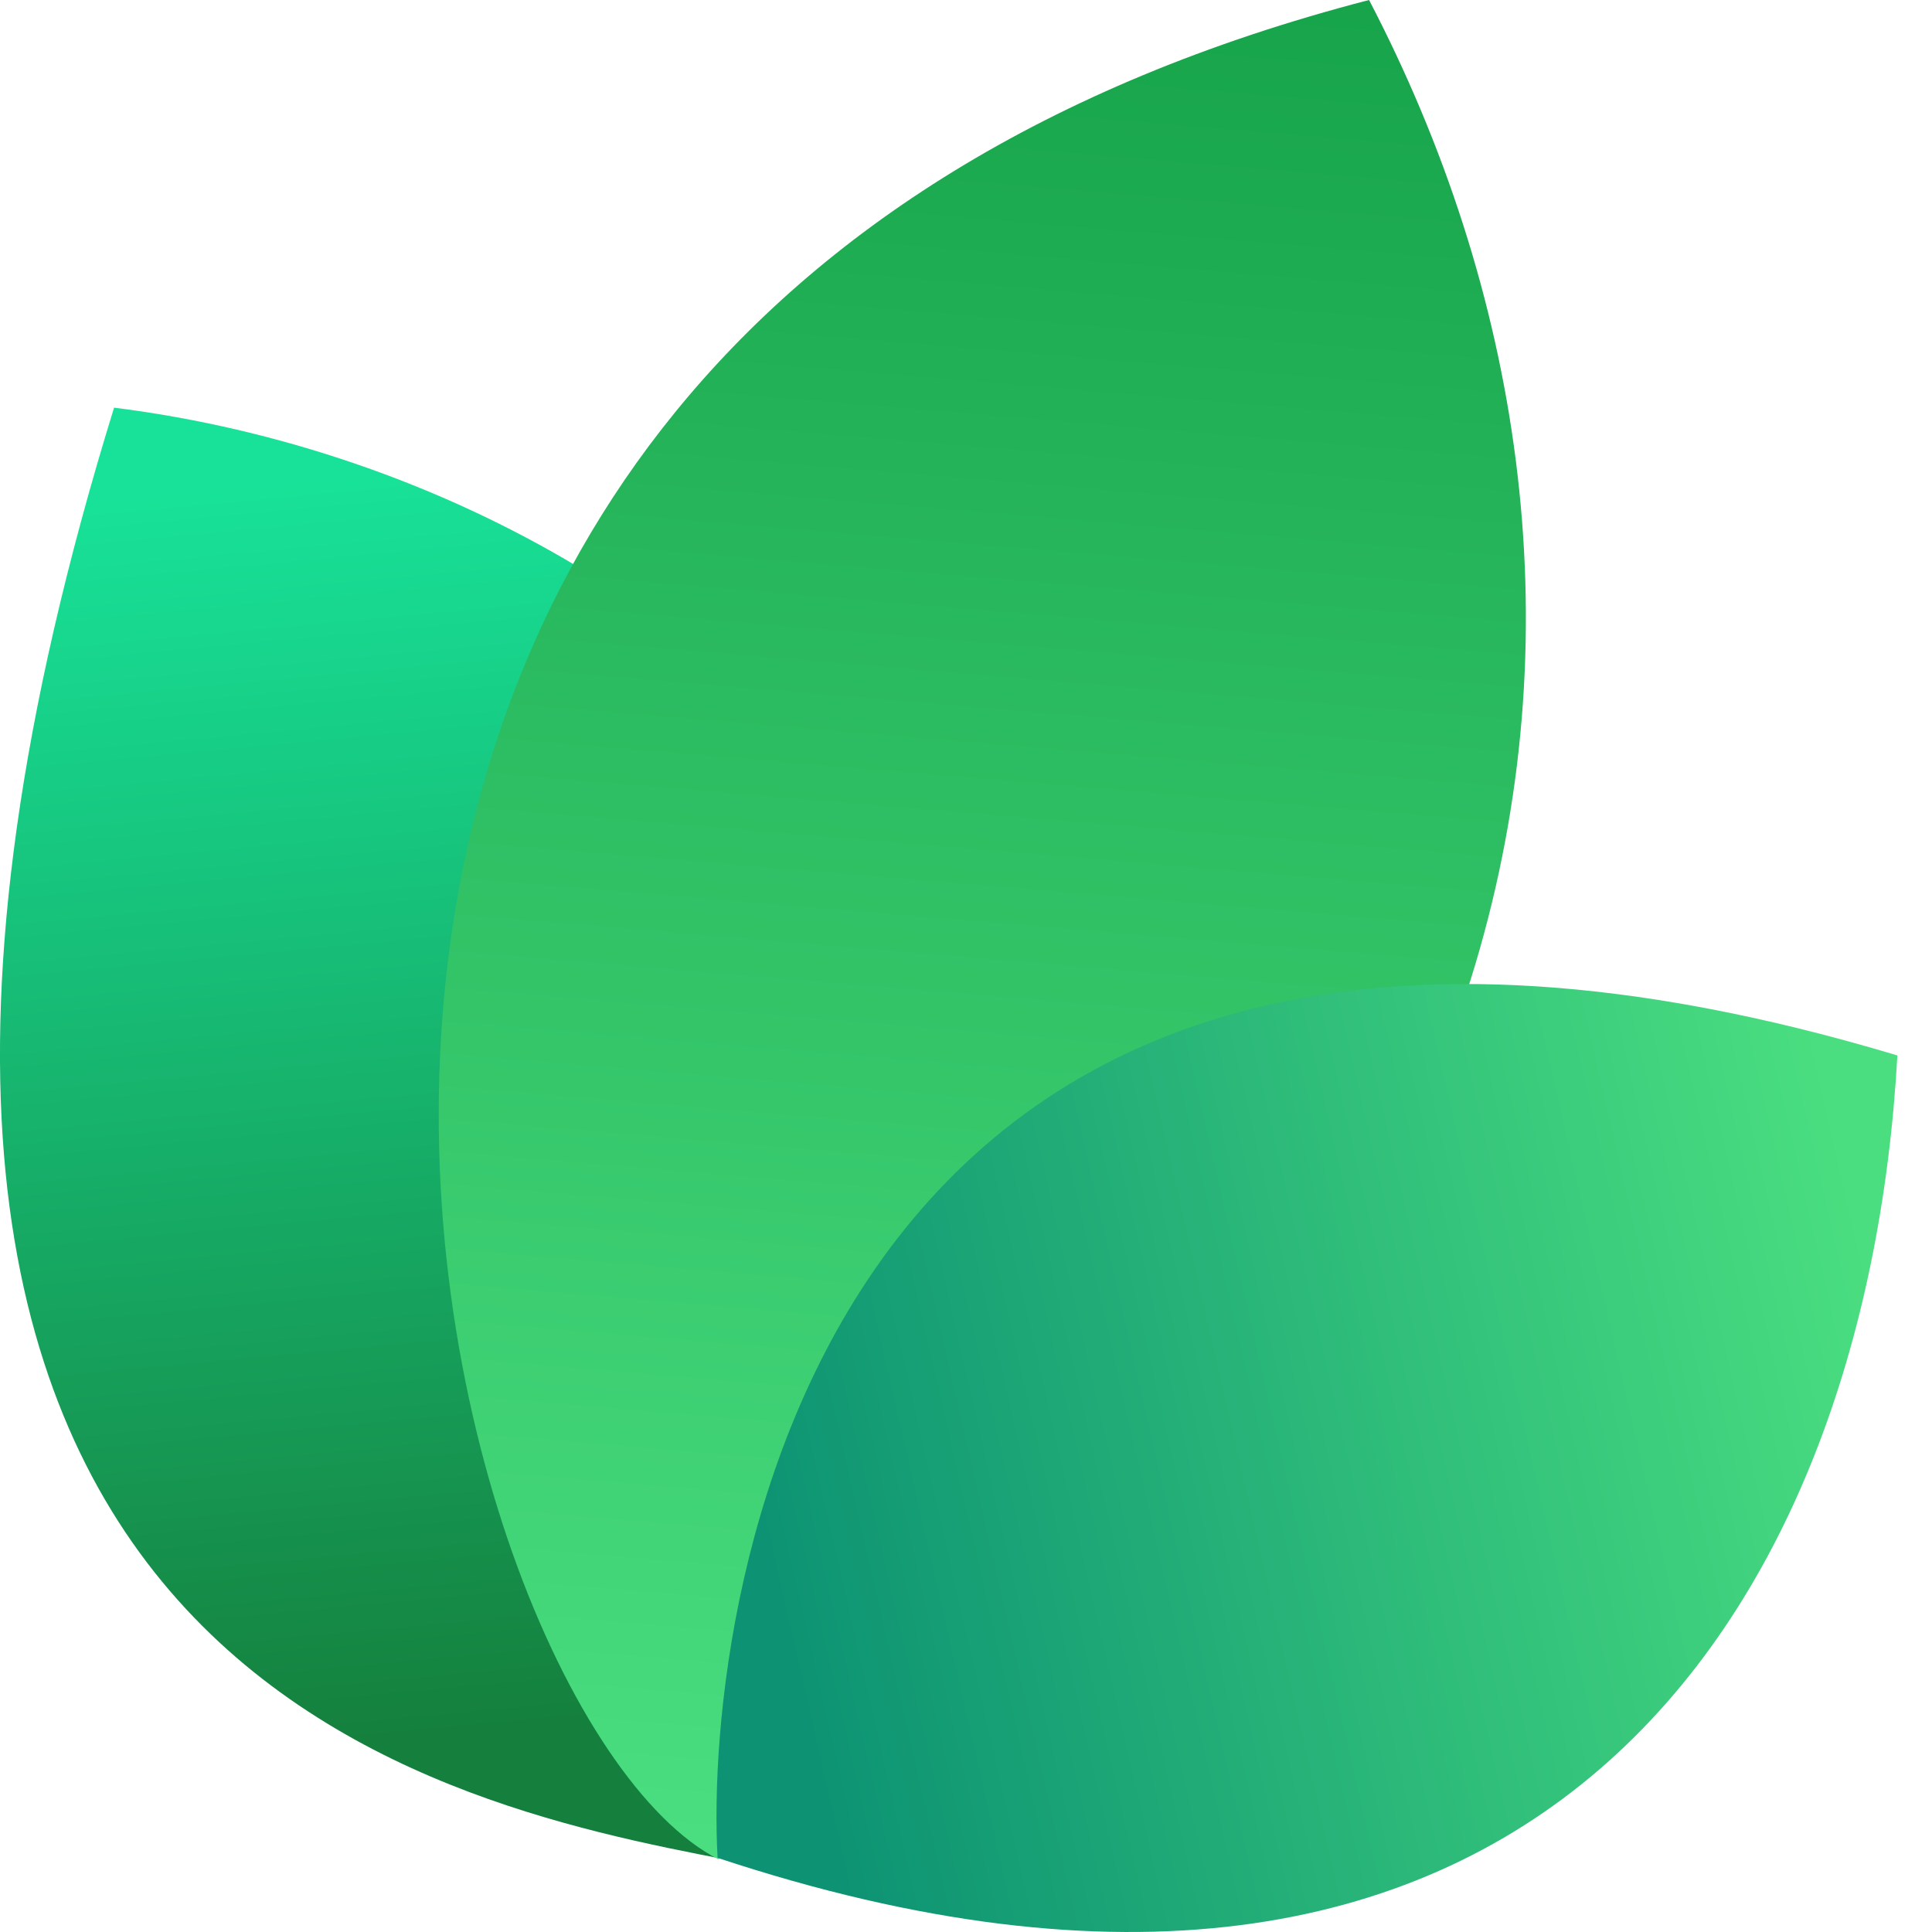
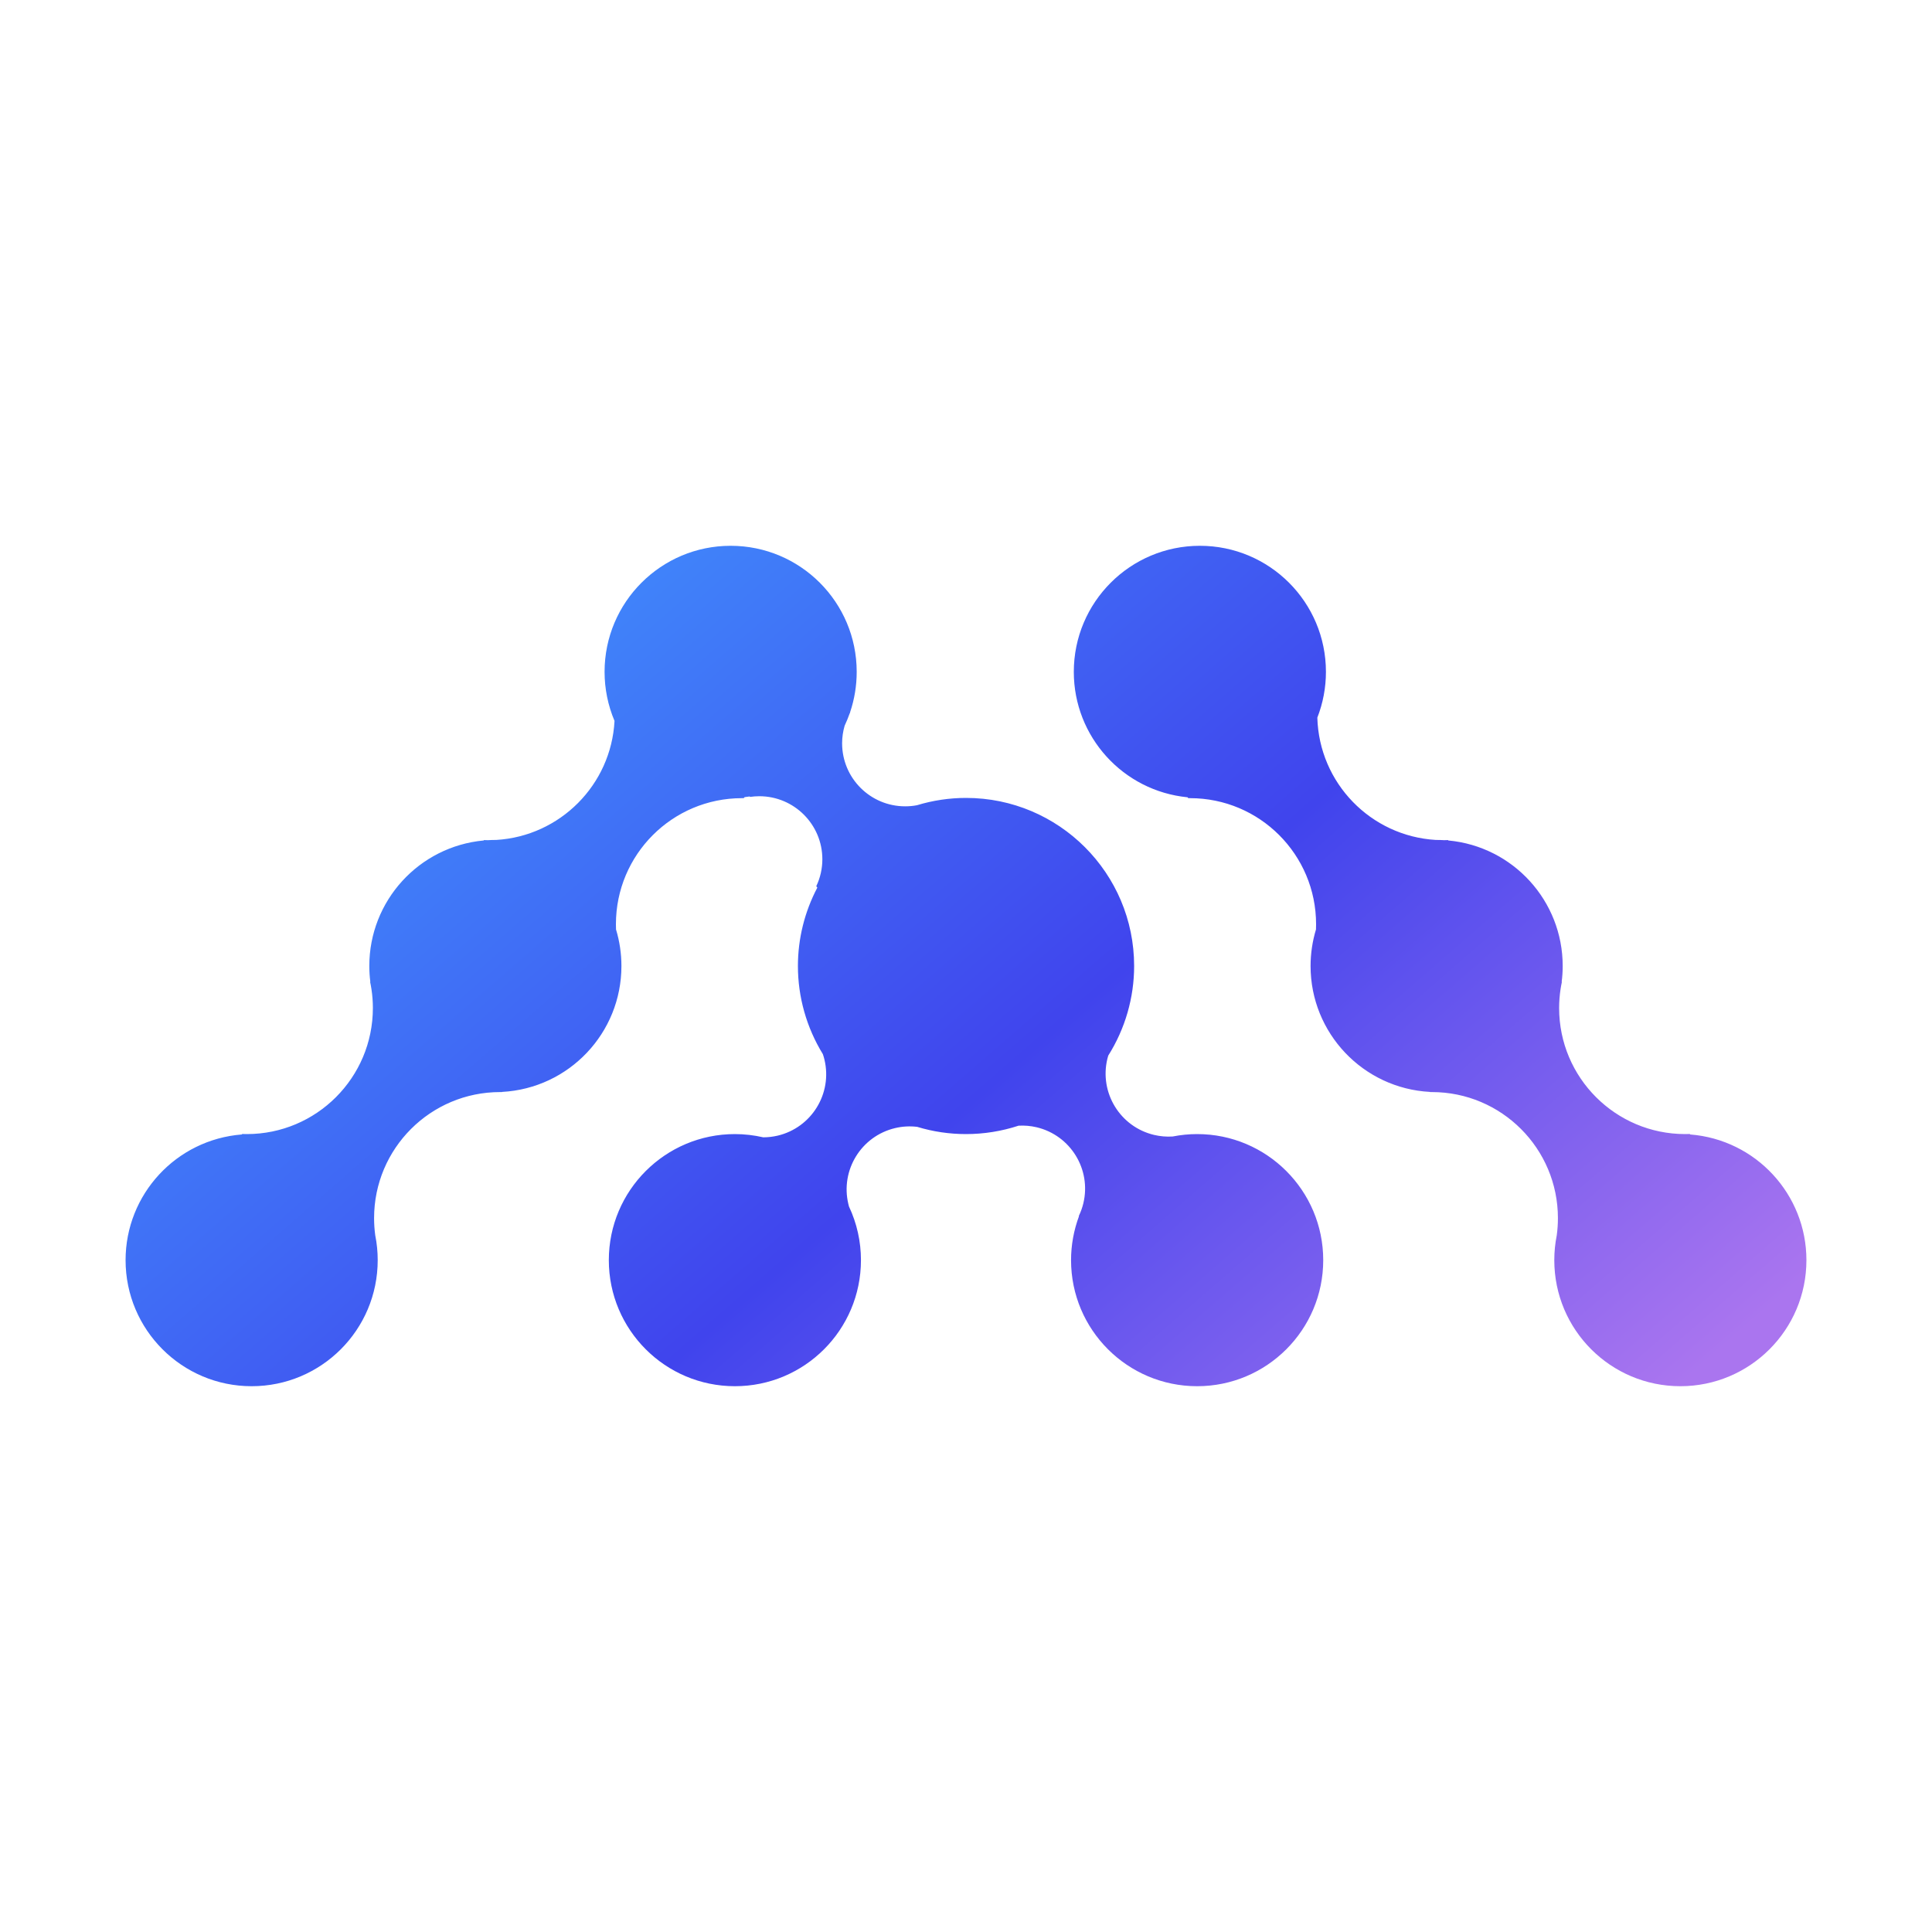
- <svg xmlns="http://www.w3.org/2000/svg" width="24" height="24" viewBox="0 0 24 24" fill="none">
-   <path d="M9.061 23.108C5.268 22.377 -3.391 20.627 1.417 5.064C9.634 6.099 16.973 14.064 9.061 23.108Z" fill="url(#paint0_linear_17557_2021)" />
-   <path d="M8.919 23.094C5.276 21.222 0.784 4.209 17.007 0C20.757 7.193 19.621 16.545 8.919 23.094Z" fill="url(#paint1_linear_17557_2021)" />
-   <path d="M8.914 23.079C8.735 19.882 10.159 9.085 23.57 13.111C23.181 20.123 18.984 26.418 8.914 23.079Z" fill="url(#paint2_linear_17557_2021)" />
+ <svg xmlns="http://www.w3.org/2000/svg" fill="none" version="1.1" width="40" height="40" viewBox="0 0 40 40">
  <defs>
-     <linearGradient id="paint0_linear_17557_2021" x1="3.776" y1="5.916" x2="5.232" y2="21.559" gradientUnits="userSpaceOnUse">
-       <stop stop-color="#18E299" />
-       <stop offset="1" stop-color="#15803D" />
-     </linearGradient>
-     <linearGradient id="paint1_linear_17557_2021" x1="12.171" y1="-0.718" x2="10.19" y2="22.983" gradientUnits="userSpaceOnUse">
-       <stop stop-color="#16A34A" />
-       <stop offset="1" stop-color="#4ADE80" />
-     </linearGradient>
-     <linearGradient id="paint2_linear_17557_2021" x1="23.133" y1="15.353" x2="9.338" y2="18.52" gradientUnits="userSpaceOnUse">
-       <stop stop-color="#4ADE80" />
-       <stop offset="1" stop-color="#0D9373" />
+     <clipPath id="master_svg0_209_09900">
+       <rect x="0" y="0" width="40" height="40" rx="0" />
+     </clipPath>
+     <linearGradient x1="0.339" y1="-0.167" x2="1.281" y2="0.375" id="master_svg1_169_25913">
+       <stop offset="0%" stop-color="#408DFC" stop-opacity="1" />
+       <stop offset="51.076%" stop-color="#4044ED" stop-opacity="1" />
+       <stop offset="100%" stop-color="#AA75EF" stop-opacity="1" />
    </linearGradient>
  </defs>
+   <g clip-path="url(#master_svg0_209_09900)">
+     <g>
+       <path d="M17.6,14.747C17.691,14.477,17.737,14.195,17.737,13.91C17.737,12.468,16.569,11.3,15.127,11.3C13.686,11.3,12.517,12.468,12.517,13.91C12.517,14.259,12.587,14.604,12.723,14.926C12.653,16.249,11.596,17.311,10.274,17.39C10.268,17.39,10.262,17.39,10.256,17.39C10.204,17.39,10.152,17.392,10.1,17.395C10.074,17.394,10.047,17.394,10.021,17.393L10.014,17.401C8.672,17.526,7.646,18.652,7.646,20C7.646,20.109,7.653,20.218,7.667,20.326L7.663,20.33C7.668,20.351,7.672,20.373,7.676,20.394C7.68,20.422,7.685,20.449,7.69,20.476C7.71,20.606,7.72,20.738,7.72,20.87C7.72,22.312,6.551,23.48,5.11,23.48C5.078,23.48,5.046,23.48,5.014,23.478L5.006,23.488C3.648,23.595,2.6,24.728,2.6,26.09C2.6,27.532,3.769,28.7,5.21,28.7C6.652,28.7,7.82,27.532,7.82,26.09C7.82,25.918,7.803,25.745,7.769,25.576C7.753,25.458,7.745,25.339,7.745,25.22C7.745,23.779,8.913,22.61,10.355,22.61C10.367,22.61,10.379,22.61,10.391,22.61L10.394,22.607C11.78,22.533,12.866,21.388,12.866,20C12.866,19.743,12.828,19.488,12.754,19.243C12.752,19.207,12.752,19.171,12.752,19.135C12.752,17.693,13.92,16.525,15.362,16.525C15.374,16.525,15.386,16.525,15.398,16.525L15.416,16.504C15.451,16.5,15.486,16.495,15.522,16.49L15.529,16.499C15.592,16.49,15.656,16.485,15.721,16.485C16.441,16.485,17.026,17.069,17.026,17.79C17.026,17.983,16.983,18.174,16.9,18.348L16.922,18.377C16.658,18.878,16.52,19.435,16.52,20C16.52,20.644,16.699,21.275,17.036,21.824C17.049,21.862,17.061,21.901,17.07,21.941C17.236,22.642,16.803,23.345,16.102,23.512C16.003,23.535,15.903,23.547,15.802,23.547C15.61,23.503,15.413,23.48,15.215,23.48C13.774,23.48,12.605,24.649,12.605,26.09C12.605,27.532,13.774,28.7,15.215,28.7C16.657,28.7,17.825,27.532,17.825,26.09C17.825,25.706,17.741,25.327,17.577,24.979C17.572,24.962,17.568,24.945,17.564,24.927C17.397,24.226,17.831,23.522,18.532,23.356C18.682,23.32,18.837,23.312,18.989,23.33C19.317,23.43,19.658,23.48,20,23.48C20.37,23.48,20.738,23.421,21.089,23.306C21.214,23.299,21.34,23.31,21.463,23.339C22.164,23.506,22.597,24.21,22.43,24.911C22.408,25.003,22.376,25.092,22.335,25.177L22.339,25.181C22.231,25.472,22.175,25.78,22.175,26.09C22.175,27.532,23.344,28.7,24.786,28.7C26.227,28.7,27.396,27.532,27.396,26.09C27.396,24.649,26.227,23.48,24.786,23.48C24.615,23.48,24.445,23.497,24.278,23.53C24.149,23.538,24.02,23.527,23.893,23.497C23.192,23.33,22.759,22.626,22.926,21.925C22.932,21.901,22.938,21.878,22.945,21.855C23.295,21.299,23.481,20.656,23.481,20C23.481,18.078,21.922,16.52,20,16.52C19.657,16.52,19.315,16.571,18.986,16.671C18.905,16.687,18.823,16.694,18.74,16.694C18.019,16.694,17.435,16.11,17.435,15.389C17.435,15.266,17.453,15.143,17.487,15.026C17.526,14.942,17.561,14.857,17.592,14.77C17.595,14.763,17.599,14.757,17.602,14.751L17.6,14.747ZM27.274,14.858C27.392,14.555,27.452,14.234,27.452,13.91C27.452,12.468,26.284,11.3,24.842,11.3C23.401,11.3,22.232,12.468,22.232,13.91C22.232,15.253,23.251,16.376,24.587,16.507L24.602,16.525C24.614,16.525,24.626,16.525,24.638,16.525C26.08,16.525,27.248,17.693,27.248,19.135C27.248,19.171,27.247,19.207,27.246,19.243C27.172,19.488,27.134,19.743,27.134,20C27.134,21.388,28.22,22.533,29.606,22.607L29.609,22.61C29.621,22.61,29.633,22.61,29.645,22.61C31.087,22.61,32.255,23.779,32.255,25.22C32.255,25.339,32.247,25.458,32.231,25.576C32.197,25.745,32.18,25.918,32.18,26.09C32.18,27.532,33.348,28.7,34.79,28.7C36.231,28.7,37.4,27.532,37.4,26.09C37.4,24.728,36.352,23.595,34.994,23.488L34.986,23.478C34.954,23.48,34.922,23.48,34.89,23.48C33.449,23.48,32.28,22.312,32.28,20.87C32.28,20.738,32.29,20.606,32.31,20.476C32.315,20.449,32.32,20.421,32.324,20.394C32.328,20.373,32.332,20.351,32.337,20.33L32.333,20.326C32.347,20.218,32.354,20.109,32.354,20C32.354,18.652,31.328,17.526,29.986,17.401L29.979,17.393C29.952,17.394,29.926,17.394,29.9,17.395C29.848,17.392,29.796,17.39,29.744,17.39C29.738,17.39,29.732,17.39,29.726,17.39C28.381,17.31,27.311,16.213,27.274,14.858Z" fill-rule="evenodd" fill="url(#master_svg1_169_25913)" fill-opacity="1" />
+     </g>
+   </g>
</svg>
